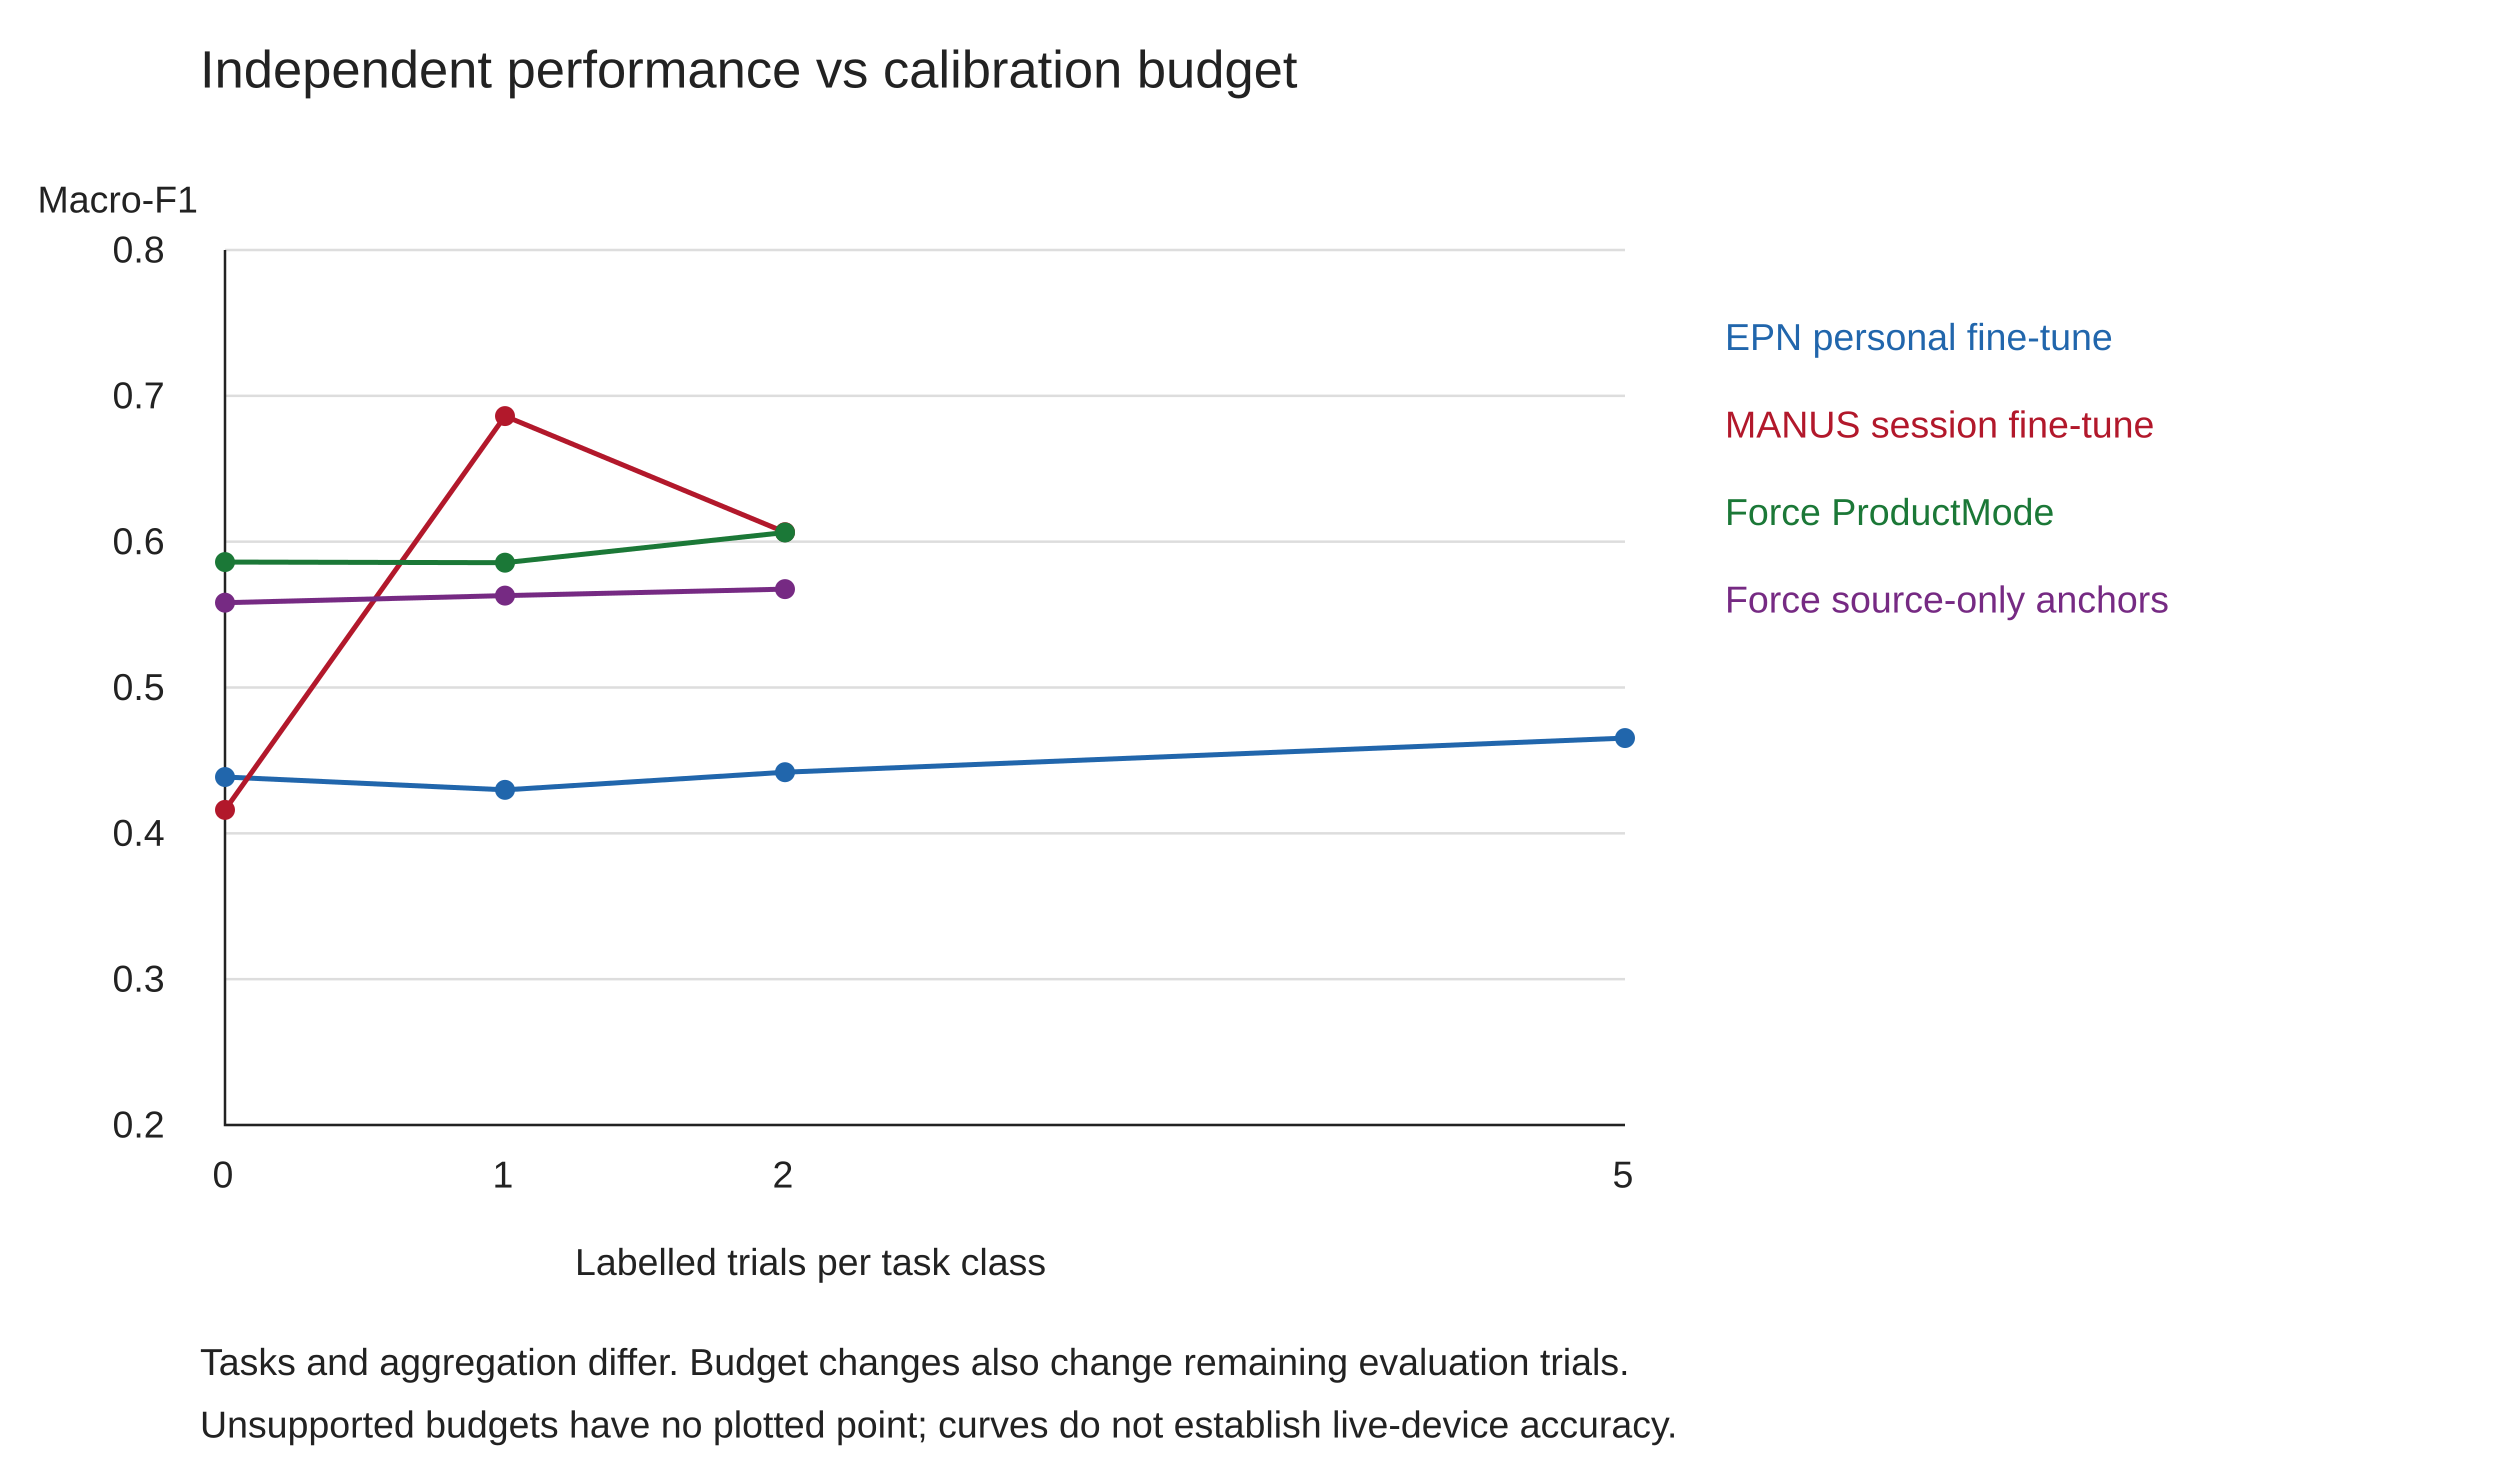
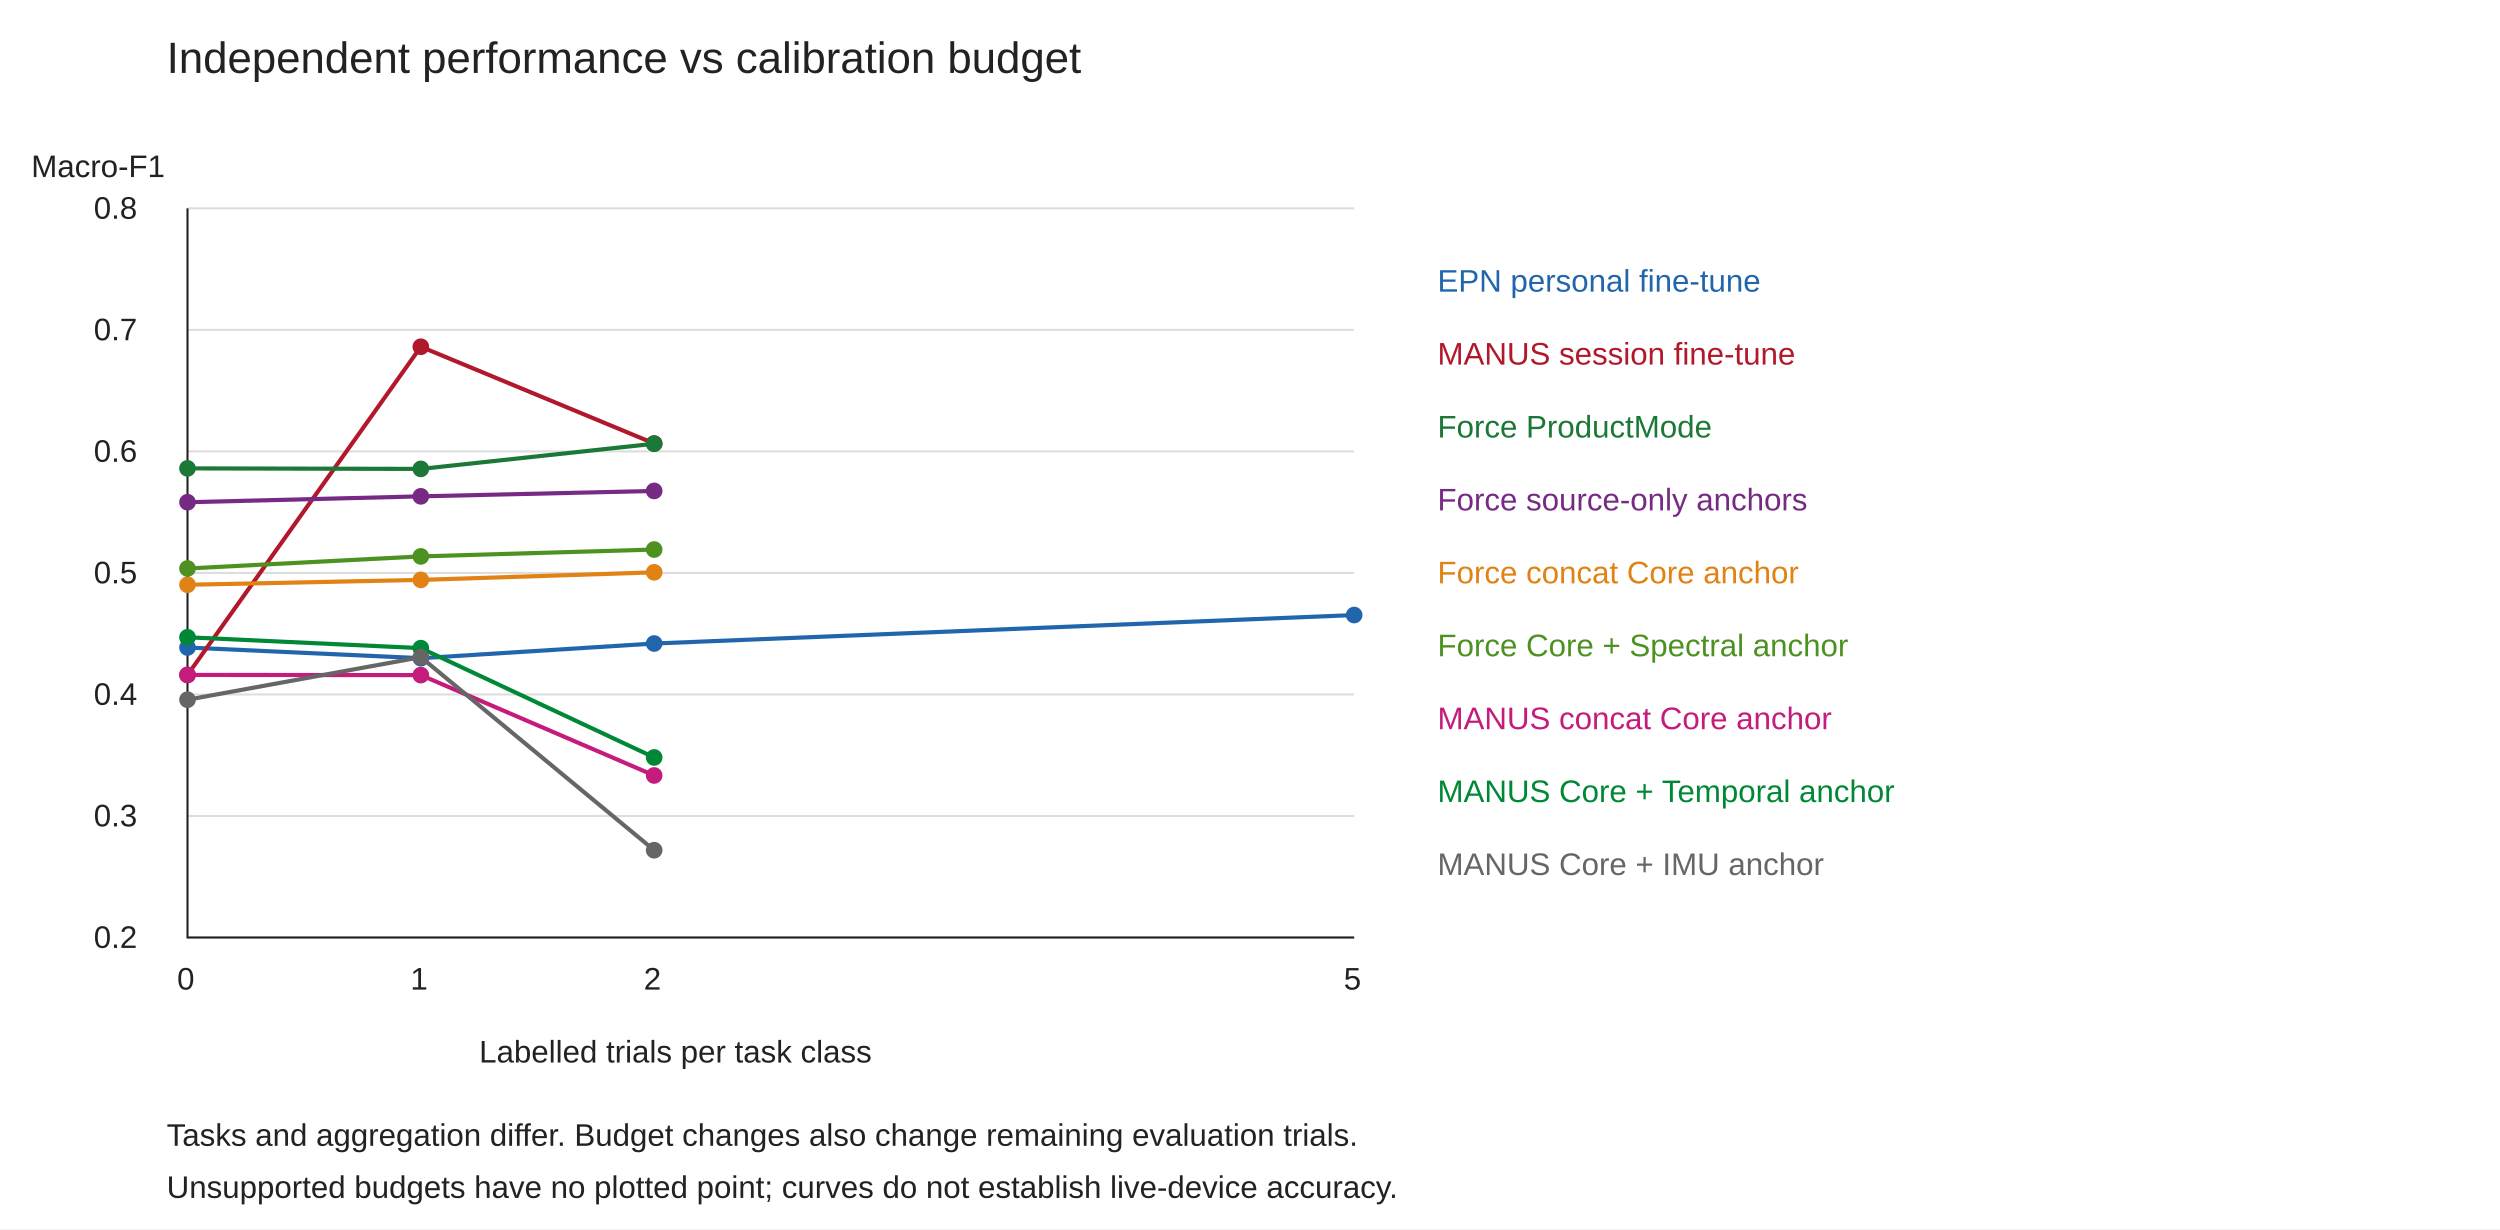
- <svg xmlns="http://www.w3.org/2000/svg" width="1000" height="590" viewBox="0 0 1000 590">
-   <rect width="1000" height="590" fill="white" />
+ <svg xmlns="http://www.w3.org/2000/svg" width="1200" height="590" viewBox="0 0 1200 590">
+   <rect width="1200" height="590" fill="white" />
  <g font-family="Arial" font-size="15" fill="#222">
    <text x="80" y="35" font-size="21">Independent performance vs calibration budget</text>
    <path d="M90 450.0H650" stroke="#ddd" />
    <text x="45" y="455.0">0.2</text>
    <path d="M90 391.667H650" stroke="#ddd" />
    <text x="45" y="396.667">0.3</text>
    <path d="M90 333.333H650" stroke="#ddd" />
    <text x="45" y="338.333">0.4</text>
    <path d="M90 275.0H650" stroke="#ddd" />
    <text x="45" y="280.0">0.5</text>
    <path d="M90 216.667H650" stroke="#ddd" />
    <text x="45" y="221.667">0.6</text>
    <path d="M90 158.333H650" stroke="#ddd" />
    <text x="45" y="163.333">0.7</text>
    <path d="M90 100H650" stroke="#ddd" />
    <text x="45" y="105">0.8</text>
    <text x="85.0" y="475">0</text>
    <text x="197.0" y="475">1</text>
    <text x="309.0" y="475">2</text>
    <text x="645.0" y="475">5</text>
    <path d="M90 100V450H650" fill="none" stroke="#222" />
    <text x="230" y="510">Labelled trials per task class</text>
    <text x="15" y="85">Macro-F1</text>
    <polyline points="90.000,310.812 202.000,315.940 314.000,308.881 650.000,295.222" fill="none" stroke="#2166ac" stroke-width="2" />
    <circle cx="90.0" cy="310.812" r="4" fill="#2166ac" />
    <circle cx="202.0" cy="315.94" r="4" fill="#2166ac" />
    <circle cx="314.0" cy="308.881" r="4" fill="#2166ac" />
    <circle cx="650.0" cy="295.222" r="4" fill="#2166ac" />
    <text x="690" y="140" fill="#2166ac">EPN personal fine-tune</text>
    <polyline points="90.000,323.961 202.000,166.435 314.000,212.886" fill="none" stroke="#b2182b" stroke-width="2" />
    <circle cx="90.0" cy="323.961" r="4" fill="#b2182b" />
    <circle cx="202.0" cy="166.435" r="4" fill="#b2182b" />
    <circle cx="314.0" cy="212.886" r="4" fill="#b2182b" />
    <text x="690" y="175" fill="#b2182b">MANUS session fine-tune</text>
    <polyline points="90.000,224.824 202.000,225.073 314.000,212.990" fill="none" stroke="#1b7837" stroke-width="2" />
    <circle cx="90.0" cy="224.824" r="4" fill="#1b7837" />
    <circle cx="202.0" cy="225.073" r="4" fill="#1b7837" />
    <circle cx="314.0" cy="212.99" r="4" fill="#1b7837" />
    <text x="690" y="210" fill="#1b7837">Force ProductMode</text>
    <polyline points="90.000,241.073 202.000,238.244 314.000,235.648" fill="none" stroke="#762a83" stroke-width="2" />
    <circle cx="90.0" cy="241.073" r="4" fill="#762a83" />
    <circle cx="202.0" cy="238.244" r="4" fill="#762a83" />
    <circle cx="314.0" cy="235.648" r="4" fill="#762a83" />
    <text x="690" y="245" fill="#762a83">Force source-only anchors</text>
+     <polyline points="90.000,280.689 202.000,278.346 314.000,274.722" fill="none" stroke="#e08214" stroke-width="2" />
+     <circle cx="90.0" cy="280.689" r="4" fill="#e08214" />
+     <circle cx="202.0" cy="278.346" r="4" fill="#e08214" />
+     <circle cx="314.0" cy="274.722" r="4" fill="#e08214" />
+     <text x="690" y="280" fill="#e08214">Force concat Core anchor</text>
+     <polyline points="90.000,272.866 202.000,267.072 314.000,263.773" fill="none" stroke="#4d9221" stroke-width="2" />
+     <circle cx="90.0" cy="272.866" r="4" fill="#4d9221" />
+     <circle cx="202.0" cy="267.072" r="4" fill="#4d9221" />
+     <circle cx="314.0" cy="263.773" r="4" fill="#4d9221" />
+     <text x="690" y="315" fill="#4d9221">Force Core + Spectral anchor</text>
+     <polyline points="90.000,323.961 202.000,324.048 314.000,372.222" fill="none" stroke="#c51b7d" stroke-width="2" />
+     <circle cx="90.0" cy="323.961" r="4" fill="#c51b7d" />
+     <circle cx="202.0" cy="324.048" r="4" fill="#c51b7d" />
+     <circle cx="314.0" cy="372.222" r="4" fill="#c51b7d" />
+     <text x="690" y="350" fill="#c51b7d">MANUS concat Core anchor</text>
+     <polyline points="90.000,305.896 202.000,311.111 314.000,363.580" fill="none" stroke="#008837" stroke-width="2" />
+     <circle cx="90.0" cy="305.896" r="4" fill="#008837" />
+     <circle cx="202.0" cy="311.111" r="4" fill="#008837" />
+     <circle cx="314.0" cy="363.58" r="4" fill="#008837" />
+     <text x="690" y="385" fill="#008837">MANUS Core + Temporal anchor</text>
+     <polyline points="90.000,335.863 202.000,315.432 314.000,408.102" fill="none" stroke="#666666" stroke-width="2" />
+     <circle cx="90.0" cy="335.863" r="4" fill="#666666" />
+     <circle cx="202.0" cy="315.432" r="4" fill="#666666" />
+     <circle cx="314.0" cy="408.102" r="4" fill="#666666" />
+     <text x="690" y="420" fill="#666666">MANUS Core + IMU anchor</text>
    <text x="80" y="550">Tasks and aggregation differ. Budget changes also change remaining evaluation trials.</text>
    <text x="80" y="575">Unsupported budgets have no plotted point; curves do not establish live-device accuracy.</text>
  </g>
</svg>
